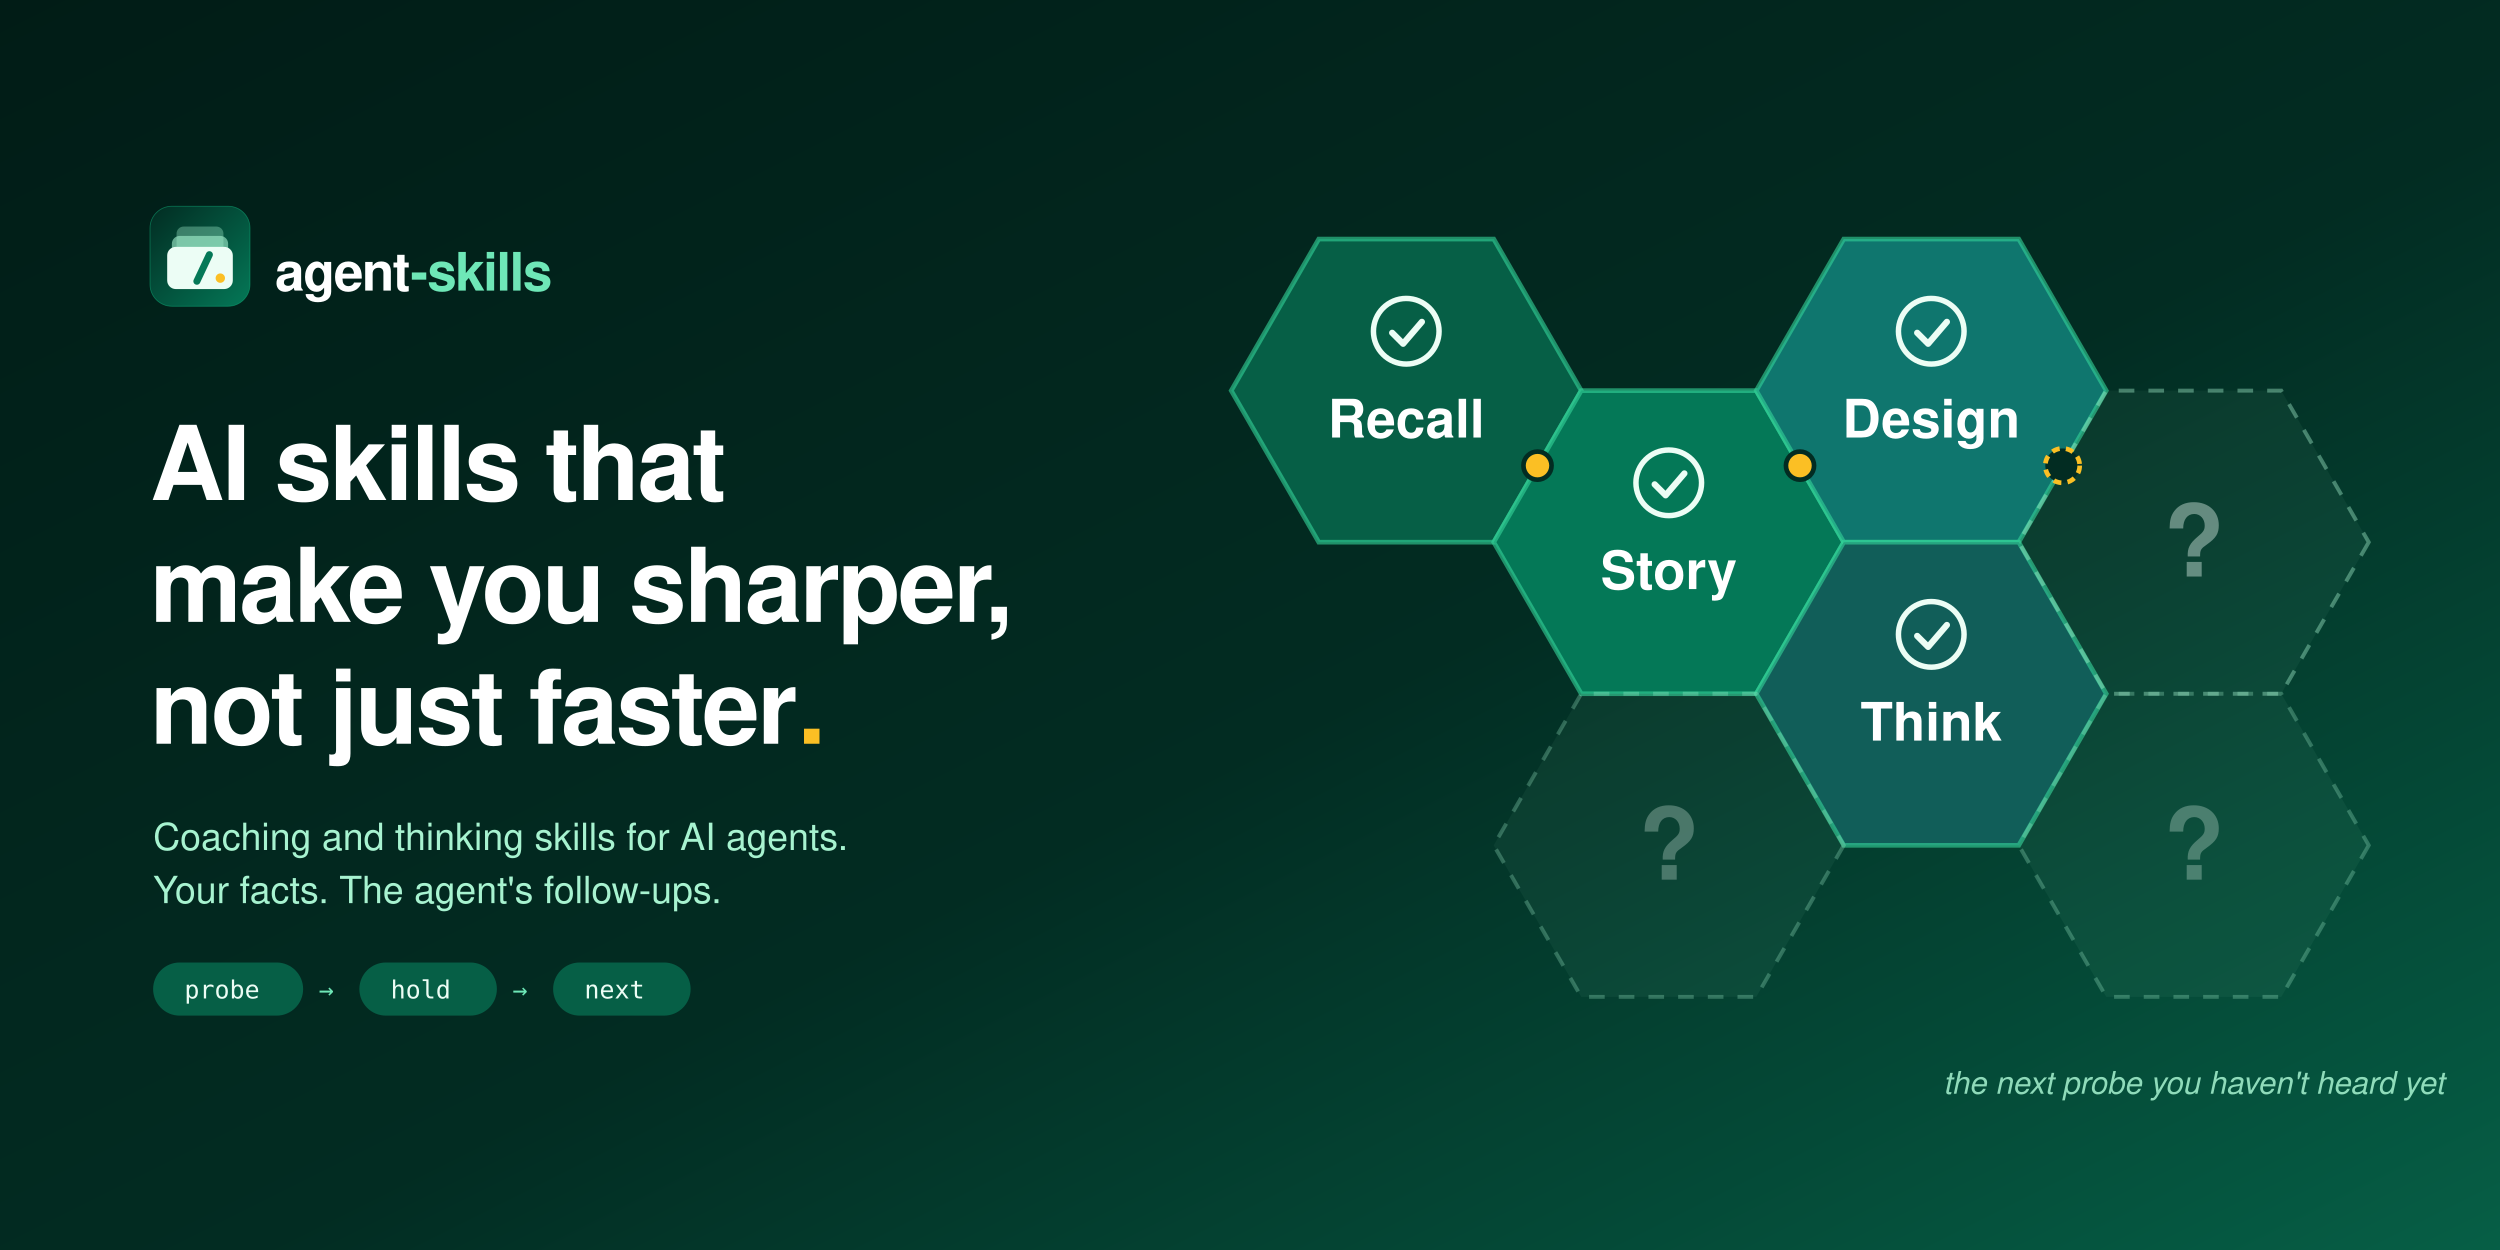
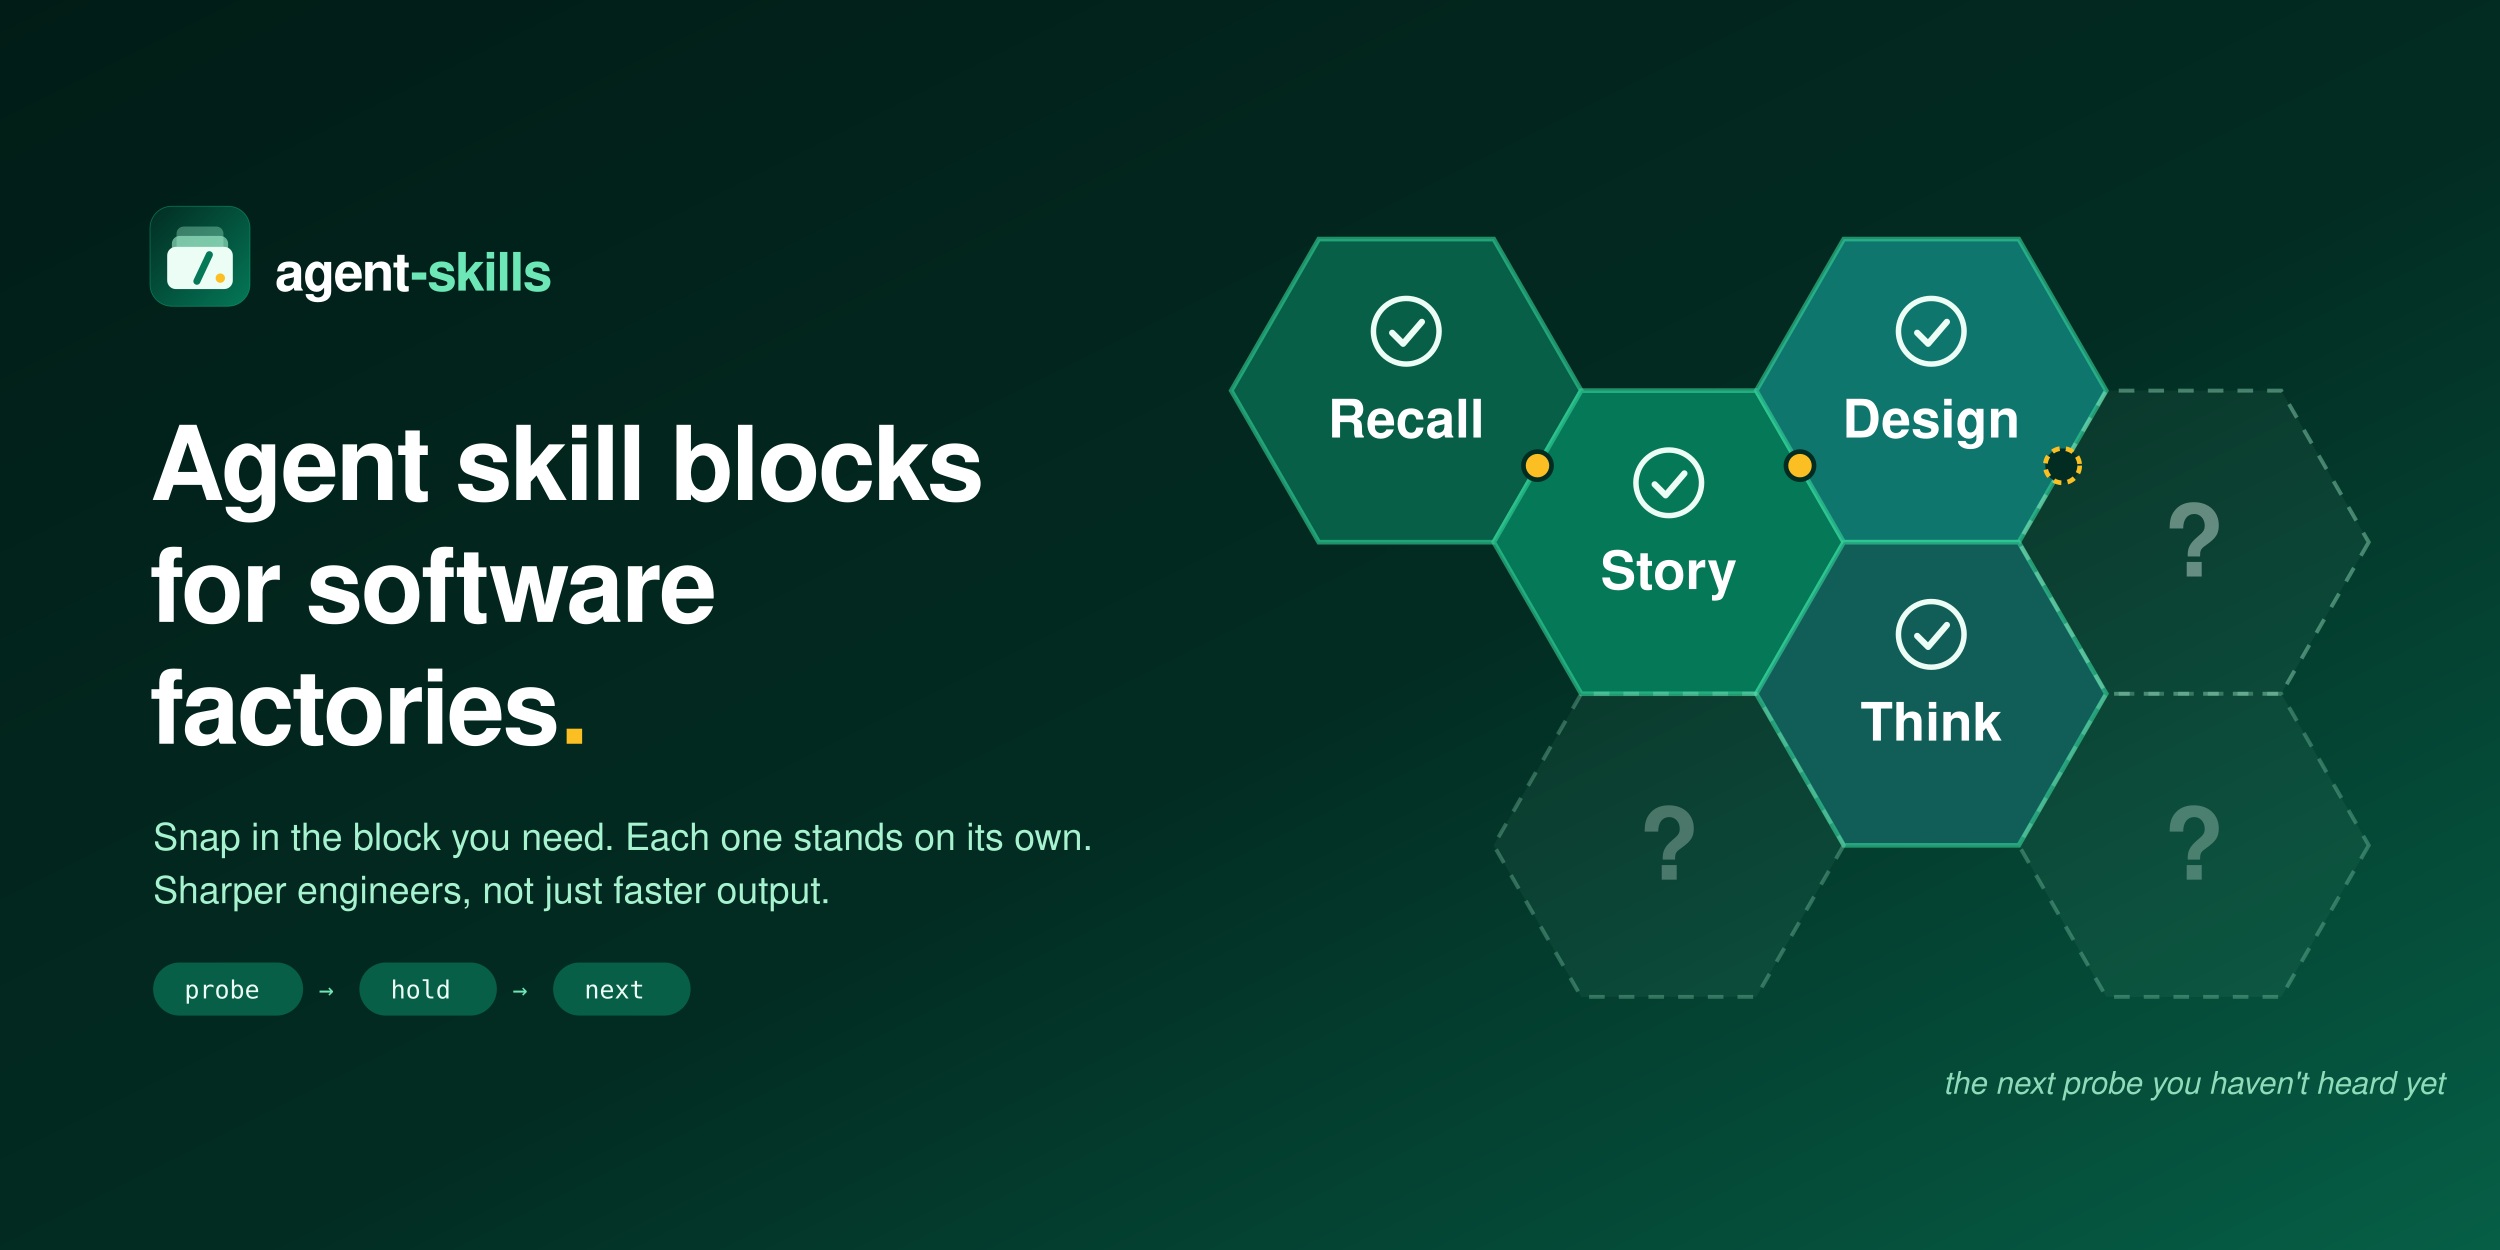
- <svg xmlns="http://www.w3.org/2000/svg" viewBox="0 0 1600 800" width="1600" height="800" role="img" aria-label="agent-skills: AI skills that make you sharper, not just faster. Practice rounds you have cleared, with the probes you have not heard yet still open.">
+ <svg xmlns="http://www.w3.org/2000/svg" viewBox="0 0 1600 800" width="1600" height="800" role="img" aria-label="agent-skills: Agent skill blocks for software factories. Practice rounds you have cleared, with the probes you have not heard yet still open.">
  <defs>
    <linearGradient id="bg" x1="0" y1="0" x2="1" y2="1">
      <stop offset="0" stop-color="#011C16" />
      <stop offset="0.55" stop-color="#022C22" />
      <stop offset="1" stop-color="#065F46" />
    </linearGradient>
    <linearGradient id="tile" x1="0" y1="0" x2="1" y2="1">
      <stop offset="0" stop-color="#022C22" />
      <stop offset="1" stop-color="#047857" />
    </linearGradient>
    <polygon id="hex" points="112,0 56,97 -56,97 -112,0 -56,-97 56,-97" />
    <g id="check">
      <circle r="21" fill="none" stroke="#ECFDF5" stroke-width="3.5" />
      <path d="M-9 1 L-2 8 L10 -6" fill="none" stroke="#ECFDF5" stroke-width="4" stroke-linecap="round" stroke-linejoin="round" />
    </g>
  </defs>
  <rect width="1600" height="800" fill="url(#bg)" />
  <g transform="translate(96 132) scale(0.5)">
    <rect width="128" height="128" rx="28" fill="url(#tile)" stroke="#10B981" stroke-opacity="0.5" />
    <rect x="34" y="26" width="60" height="44" rx="9" fill="#A7F3D0" opacity="0.35" />
    <rect x="28" y="38" width="72" height="52" rx="10" fill="#A7F3D0" opacity="0.6" />
    <rect x="22" y="52" width="84" height="54" rx="11" fill="#ECFDF5" />
    <path d="M60 96 L76 62" stroke="#047857" stroke-width="9" stroke-linecap="round" />
    <circle cx="90" cy="92" r="6" fill="#FBBF24" />
  </g>
  <text x="176" y="186" font-family="ui-sans-serif, -apple-system, 'Segoe UI', Helvetica, Arial, sans-serif" font-size="34" font-weight="800" fill="#FFFFFF" letter-spacing="-1">agent<tspan fill="#6EE7B7" font-weight="600">-skills</tspan>
  </text>
  <g font-family="ui-sans-serif, -apple-system, 'Segoe UI', Helvetica, Arial, sans-serif" font-size="66" font-weight="800" fill="#FFFFFF" letter-spacing="-1.5">
-     <text x="96" y="320">AI skills that</text>
-     <text x="96" y="398">make you sharper,</text>
-     <text x="96" y="476">not just faster<tspan fill="#FBBF24">.</tspan>
+     <text x="96" y="320">Agent skill blocks</text>
+     <text x="96" y="398">for software</text>
+     <text x="96" y="476">factories<tspan fill="#FBBF24">.</tspan>
    </text>
  </g>
  <g font-family="ui-sans-serif, -apple-system, 'Segoe UI', Helvetica, Arial, sans-serif" font-size="24" fill="#A7F3D0">
-     <text x="98" y="544">Coaching and thinking skills for AI agents.</text>
-     <text x="98" y="578">Your facts. The agent's follow-ups.</text>
+     <text x="98" y="544">Snap in the block you need. Each one stands on its own.</text>
+     <text x="98" y="578">Sharper engineers, not just faster output.</text>
  </g>
  <g font-family="ui-monospace, SFMono-Regular, Menlo, Consolas, monospace" font-size="16" fill="#ECFDF5">
    <rect x="98" y="616" width="96" height="34" rx="17" fill="#065F46" />
    <text x="118" y="639">probe</text>
    <text x="204" y="639" fill="#6EE7B7">→</text>
    <rect x="230" y="616" width="88" height="34" rx="17" fill="#065F46" />
    <text x="250" y="639">hold</text>
    <text x="328" y="639" fill="#6EE7B7">→</text>
    <rect x="354" y="616" width="88" height="34" rx="17" fill="#065F46" />
    <text x="374" y="639">next</text>
  </g>
  <g font-family="ui-sans-serif, -apple-system, 'Segoe UI', Helvetica, Arial, sans-serif" text-anchor="middle">
    <g transform="translate(900 250)">
      <use href="#hex" fill="#065F46" stroke="#34D399" stroke-opacity="0.6" stroke-width="3" />
      <use href="#check" y="-38" />
      <text y="30" font-size="34" font-weight="700" fill="#FFFFFF">Recall</text>
    </g>
    <g transform="translate(1068 347)">
      <use href="#hex" fill="#047857" stroke="#34D399" stroke-opacity="0.6" stroke-width="3" />
      <use href="#check" y="-38" />
      <text y="30" font-size="34" font-weight="700" fill="#FFFFFF">Story</text>
    </g>
    <g transform="translate(1236 250)">
      <use href="#hex" fill="#0F766E" stroke="#34D399" stroke-opacity="0.6" stroke-width="3" />
      <use href="#check" y="-38" />
      <text y="30" font-size="34" font-weight="700" fill="#FFFFFF">Design</text>
    </g>
    <g transform="translate(1236 444)">
      <use href="#hex" fill="#115E59" stroke="#34D399" stroke-opacity="0.6" stroke-width="3" />
      <use href="#check" y="-38" />
      <text y="30" font-size="34" font-weight="700" fill="#FFFFFF">Think</text>
    </g>
  </g>
  <g font-family="ui-sans-serif, -apple-system, 'Segoe UI', Helvetica, Arial, sans-serif" text-anchor="middle">
    <g transform="translate(1404 347)">
      <use href="#hex" fill="#A7F3D0" fill-opacity="0.05" stroke="#A7F3D0" stroke-opacity="0.4" stroke-width="2.5" stroke-dasharray="10 9" />
      <text y="22" font-size="64" font-weight="700" fill="#ECFDF5" fill-opacity="0.4">?</text>
    </g>
    <g transform="translate(1404 541)">
      <use href="#hex" fill="#A7F3D0" fill-opacity="0.05" stroke="#A7F3D0" stroke-opacity="0.28" stroke-width="2.5" stroke-dasharray="10 9" />
      <text y="22" font-size="64" font-weight="700" fill="#ECFDF5" fill-opacity="0.28">?</text>
    </g>
    <g transform="translate(1068 541)">
      <use href="#hex" fill="#A7F3D0" fill-opacity="0.05" stroke="#A7F3D0" stroke-opacity="0.28" stroke-width="2.5" stroke-dasharray="10 9" />
      <text y="22" font-size="64" font-weight="700" fill="#ECFDF5" fill-opacity="0.28">?</text>
    </g>
  </g>
  <g fill="#FBBF24" stroke="#022C22" stroke-width="3">
    <circle cx="984" cy="298" r="9" />
    <circle cx="1152" cy="298" r="9" />
  </g>
  <circle cx="1320" cy="298" r="11" fill="#022C22" stroke="#FBBF24" stroke-width="3" stroke-dasharray="5 4" />
  <text x="1404" y="700" text-anchor="middle" font-family="ui-sans-serif, -apple-system, 'Segoe UI', Helvetica, Arial, sans-serif" font-size="20" font-style="italic" fill="#A7F3D0" fill-opacity="0.85">the next probe you haven't heard yet</text>
</svg>
